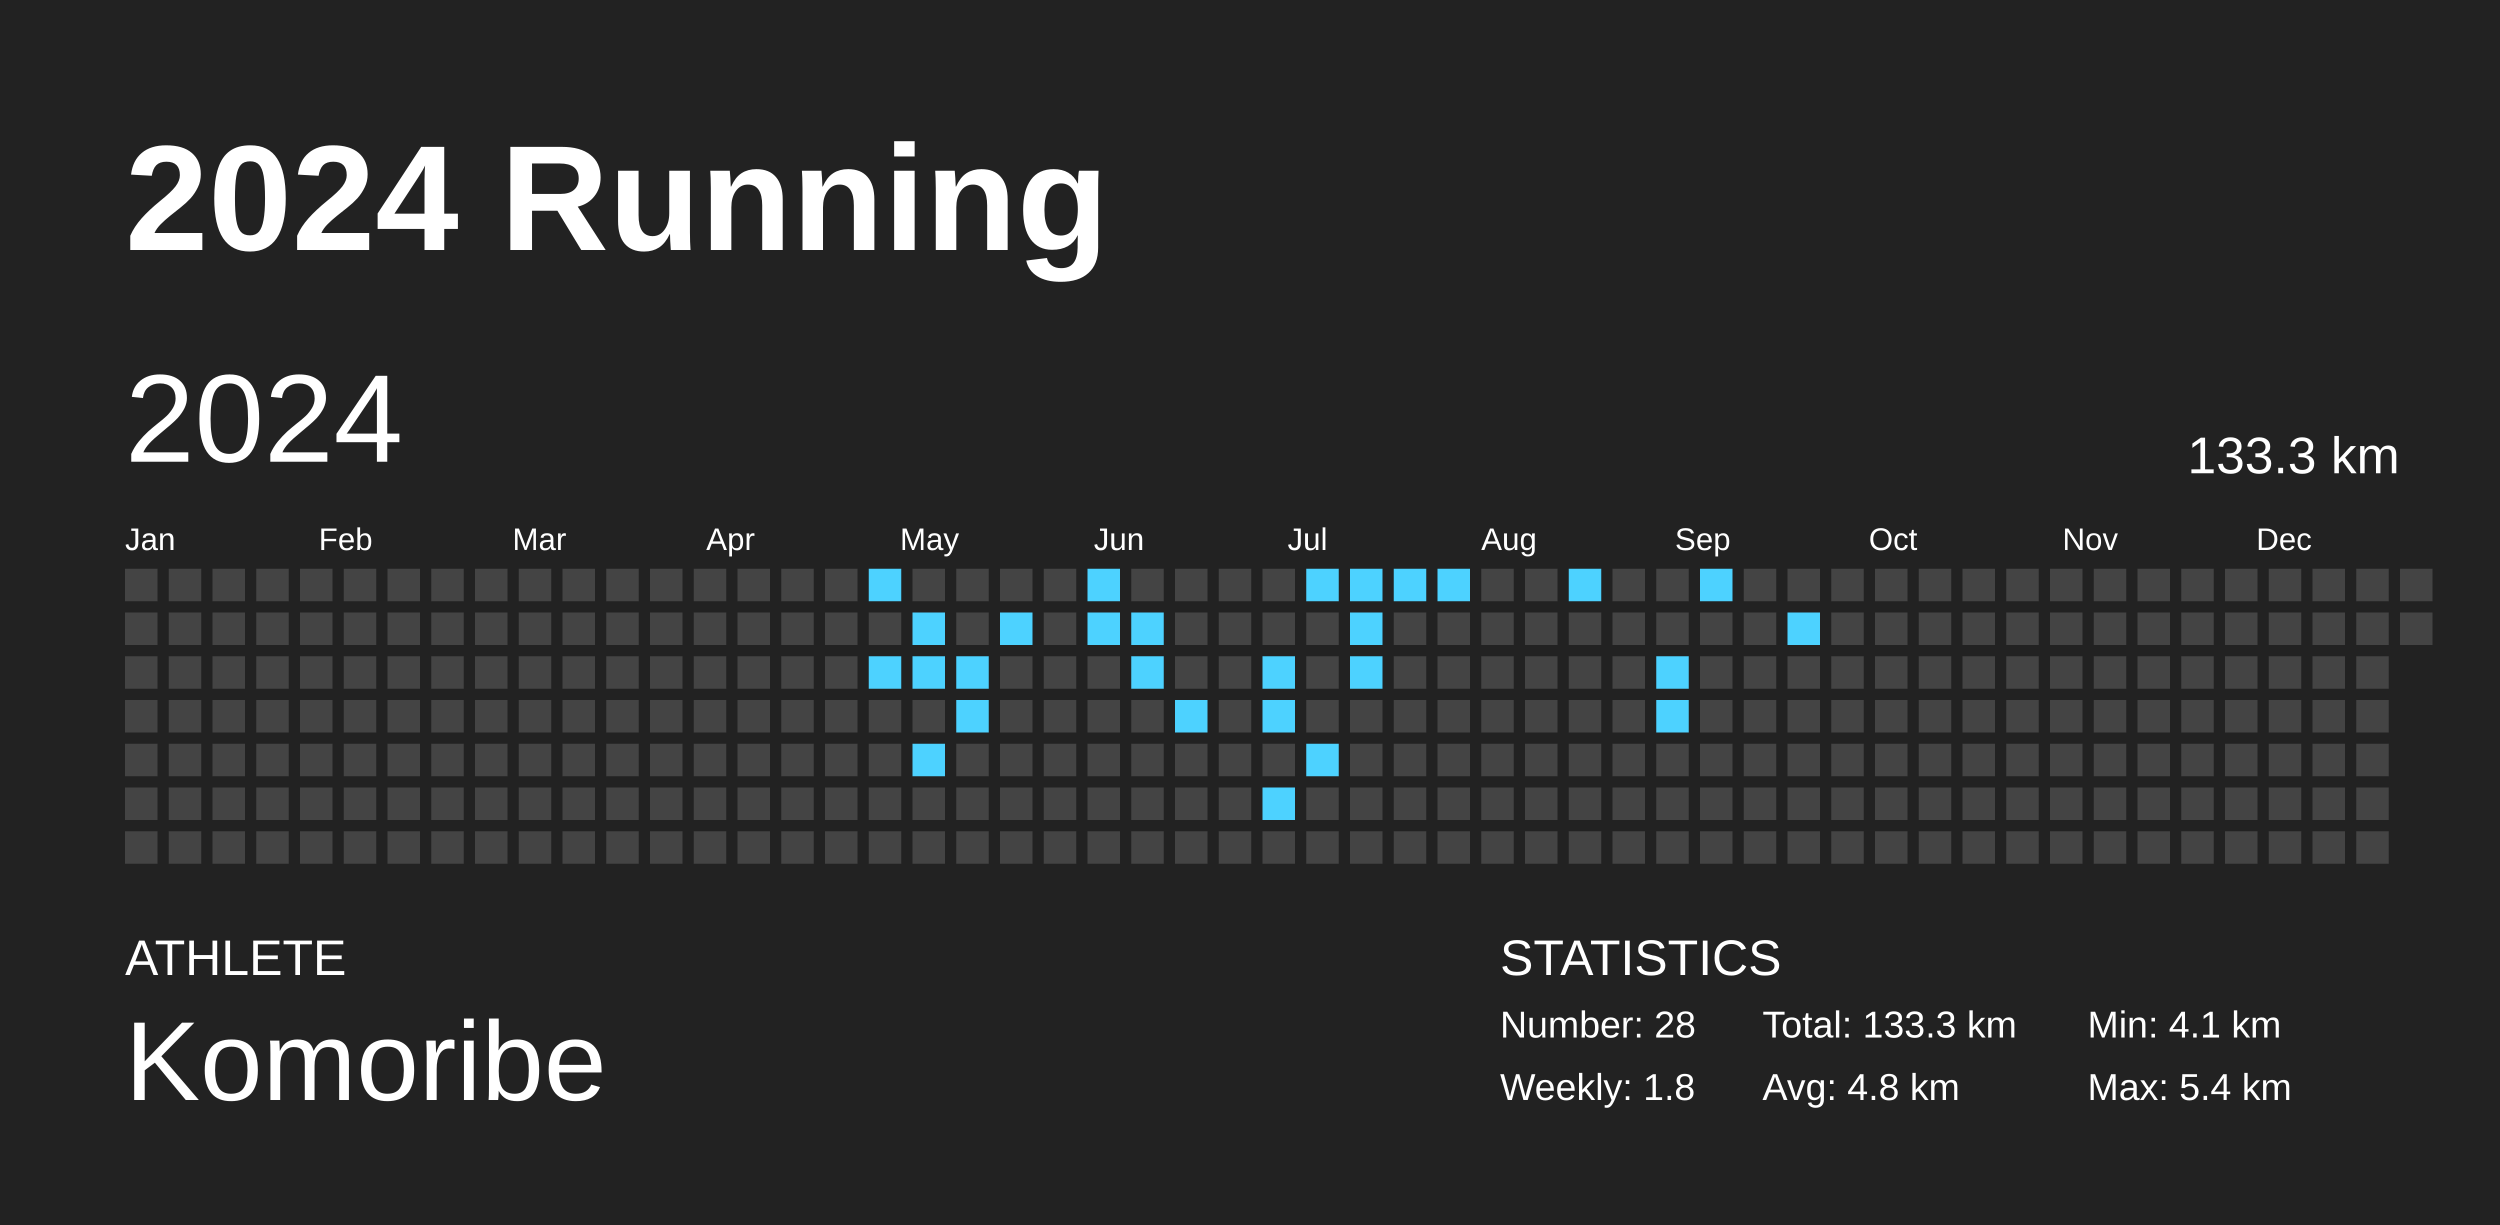
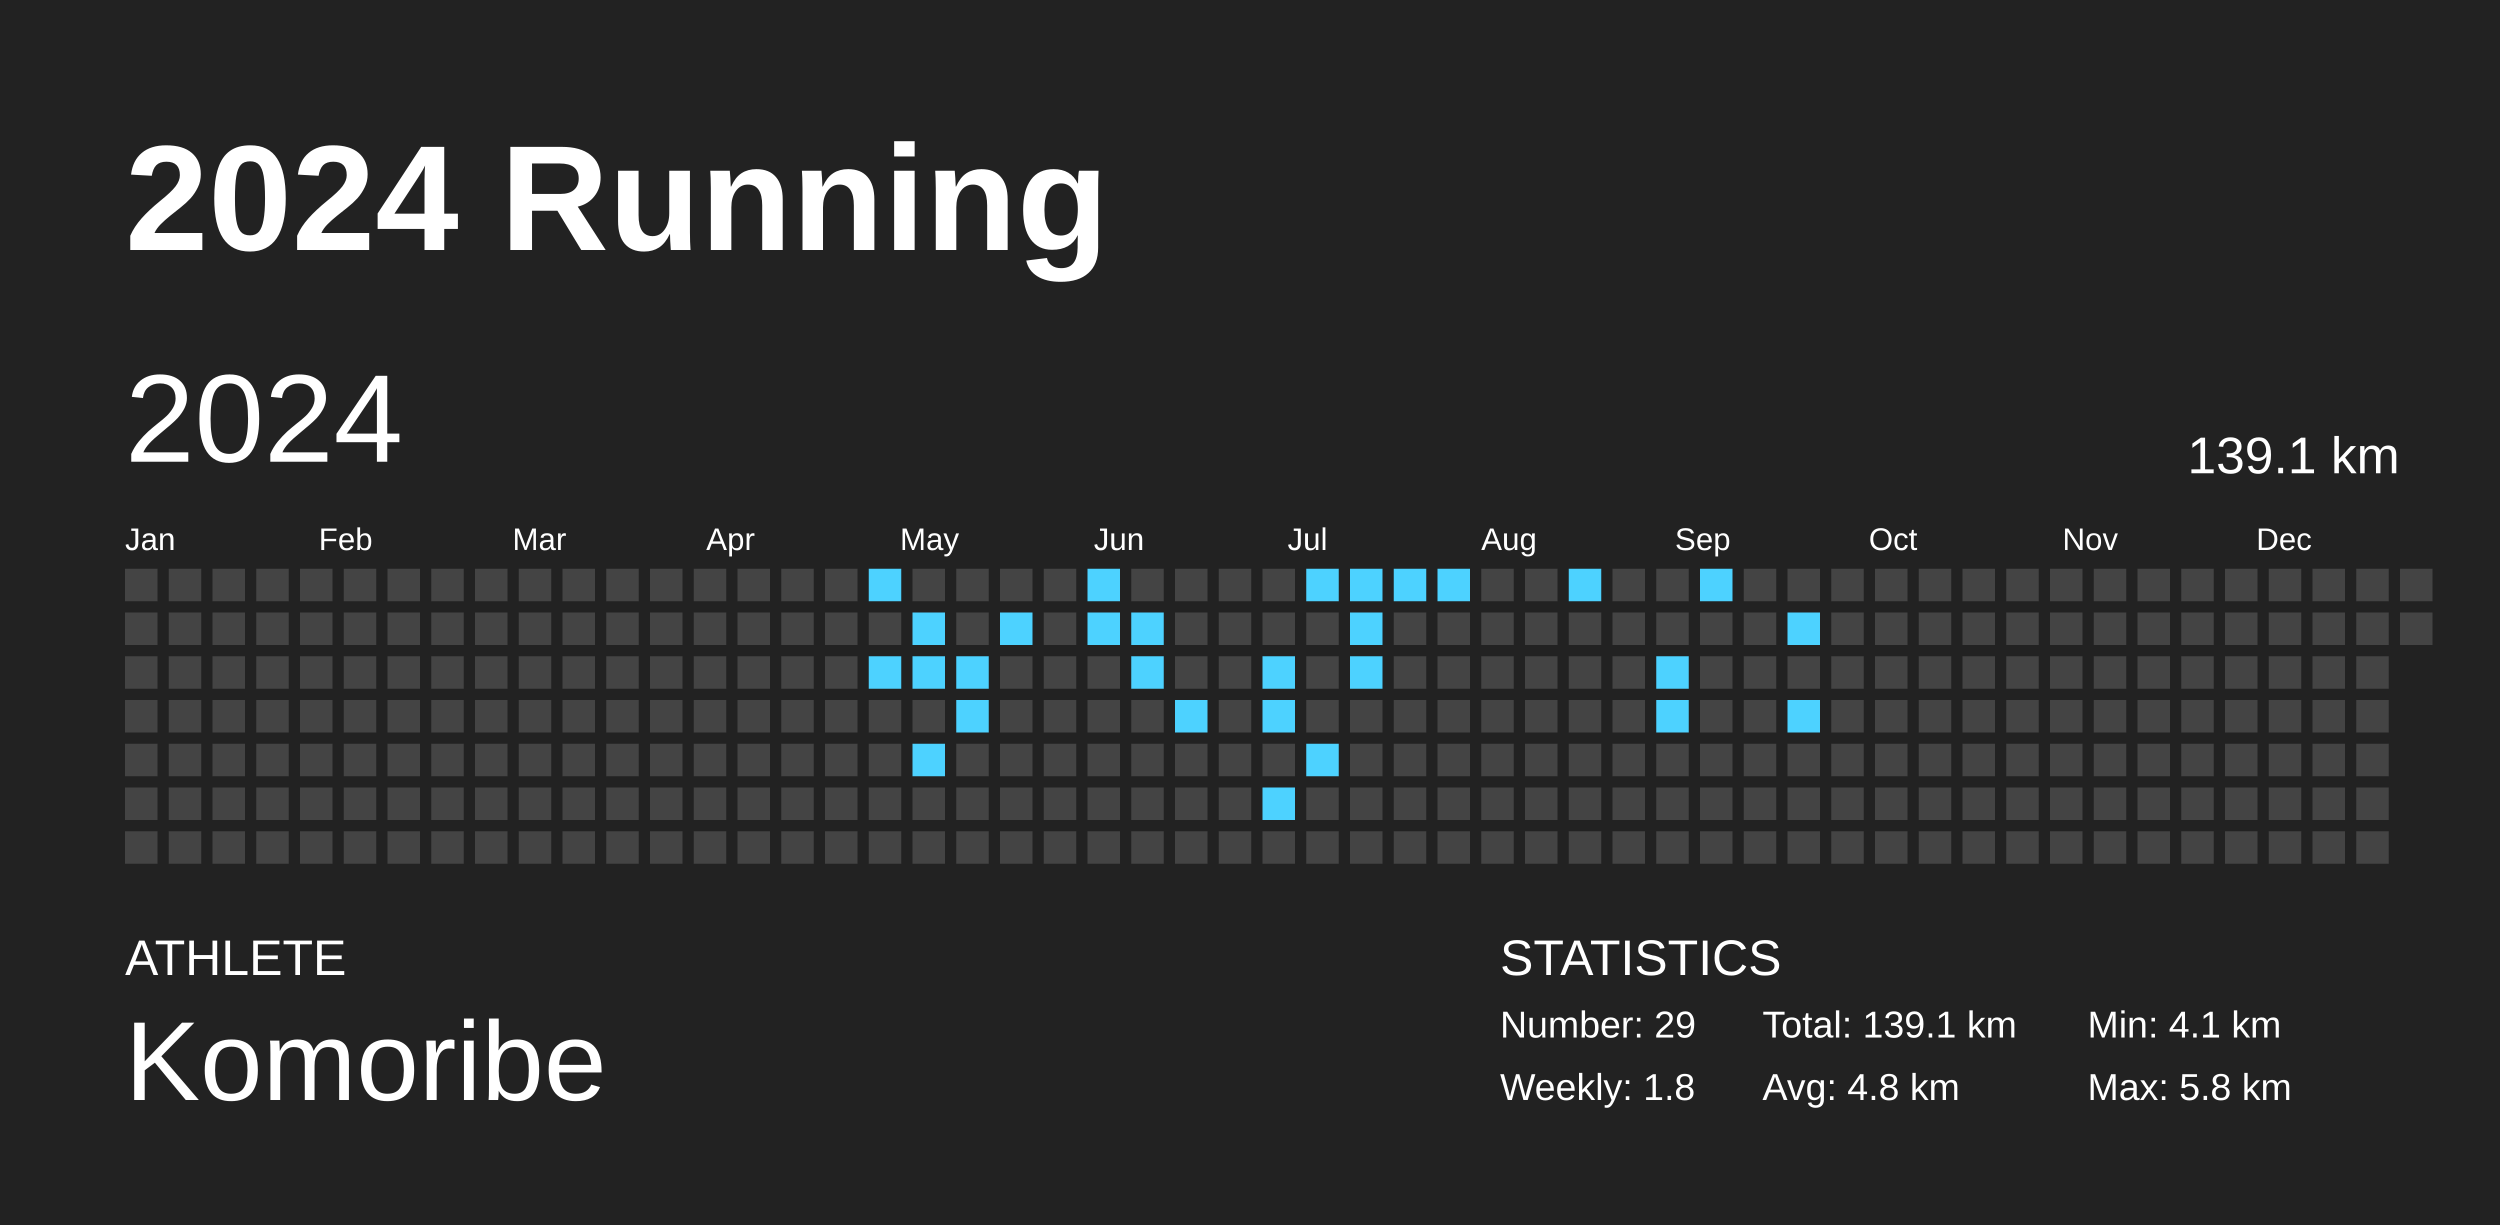
<svg xmlns="http://www.w3.org/2000/svg" baseProfile="full" height="98mm" version="1.1" viewBox="0,0,200,98" width="200mm">
  <defs />
  <rect fill="#222222" height="98" width="200" x="0" y="0" />
  <text fill="#FFFFFF" style="font-size:12px; font-family:Arial; font-weight:bold;" x="10" y="20">2024 Running</text>
  <text fill="#FFFFFF" style="font-size:4px; font-family:Arial" x="10" y="78">ATHLETE</text>
  <text fill="#FFFFFF" style="font-size:9px; font-family:Arial" x="10" y="88">Komoribe</text>
  <text fill="#FFFFFF" style="font-size:4px; font-family:Arial" x="120" y="78">STATISTICS</text>
-   <text fill="#FFFFFF" style="font-size:3px; font-family:Arial" x="120" y="83">Number: 28</text>
+   <text fill="#FFFFFF" style="font-size:3px; font-family:Arial" x="120" y="83">Number: 29</text>
  <text fill="#FFFFFF" style="font-size:3px; font-family:Arial" x="120" y="88">Weekly: 1.8</text>
-   <text fill="#FFFFFF" style="font-size:3px; font-family:Arial" x="141" y="83">Total: 133.3 km</text>
+   <text fill="#FFFFFF" style="font-size:3px; font-family:Arial" x="141" y="83">Total: 139.1 km</text>
  <text fill="#FFFFFF" style="font-size:3px; font-family:Arial" x="141" y="88">Avg: 4.8 km</text>
  <text fill="#FFFFFF" style="font-size:3px; font-family:Arial" x="167" y="83">Min: 4.1 km</text>
-   <text fill="#FFFFFF" style="font-size:3px; font-family:Arial" x="167" y="88">Max: 5.4 km</text>
+   <text fill="#FFFFFF" style="font-size:3px; font-family:Arial" x="167" y="88">Max: 5.8 km</text>
  <text dominant-baseline="hanging" fill="#FFFFFF" style="font-size:10.0px; font-family:Arial;" x="10" y="30">2024</text>
-   <text dominant-baseline="hanging" fill="#FFFFFF" style="font-size:4.125px; font-family:Arial;" x="175" y="35">133.3 km</text>
+   <text dominant-baseline="hanging" fill="#FFFFFF" style="font-size:4.125px; font-family:Arial;" x="175" y="35">139.1 km</text>
  <text fill="#FFFFFF" style="font-size:2.5px; font-family:Arial" x="10.0" y="44">Jan</text>
  <text fill="#FFFFFF" style="font-size:2.5px; font-family:Arial" x="25.5" y="44">Feb</text>
  <text fill="#FFFFFF" style="font-size:2.5px; font-family:Arial" x="41.0" y="44">Mar</text>
  <text fill="#FFFFFF" style="font-size:2.5px; font-family:Arial" x="56.5" y="44">Apr</text>
  <text fill="#FFFFFF" style="font-size:2.5px; font-family:Arial" x="72.0" y="44">May</text>
  <text fill="#FFFFFF" style="font-size:2.5px; font-family:Arial" x="87.5" y="44">Jun</text>
  <text fill="#FFFFFF" style="font-size:2.5px; font-family:Arial" x="103.0" y="44">Jul</text>
  <text fill="#FFFFFF" style="font-size:2.5px; font-family:Arial" x="118.5" y="44">Aug</text>
  <text fill="#FFFFFF" style="font-size:2.5px; font-family:Arial" x="134.0" y="44">Sep</text>
  <text fill="#FFFFFF" style="font-size:2.5px; font-family:Arial" x="149.5" y="44">Oct</text>
  <text fill="#FFFFFF" style="font-size:2.5px; font-family:Arial" x="165.0" y="44">Nov</text>
  <text fill="#FFFFFF" style="font-size:2.5px; font-family:Arial" x="180.5" y="44">Dec</text>
  <rect fill="#444444" height="2.6" width="2.6" x="10.0" y="45.5" />
  <rect fill="#444444" height="2.6" width="2.6" x="10.0" y="49.0" />
  <rect fill="#444444" height="2.6" width="2.6" x="10.0" y="52.5" />
  <rect fill="#444444" height="2.6" width="2.6" x="10.0" y="56.0" />
  <rect fill="#444444" height="2.6" width="2.6" x="10.0" y="59.5" />
  <rect fill="#444444" height="2.6" width="2.6" x="10.0" y="63.0" />
  <rect fill="#444444" height="2.6" width="2.6" x="10.0" y="66.5" />
  <rect fill="#444444" height="2.6" width="2.6" x="13.5" y="45.5" />
  <rect fill="#444444" height="2.6" width="2.6" x="13.5" y="49.0" />
  <rect fill="#444444" height="2.6" width="2.6" x="13.5" y="52.5" />
  <rect fill="#444444" height="2.6" width="2.6" x="13.5" y="56.0" />
  <rect fill="#444444" height="2.6" width="2.6" x="13.5" y="59.5" />
  <rect fill="#444444" height="2.6" width="2.6" x="13.5" y="63.0" />
  <rect fill="#444444" height="2.6" width="2.6" x="13.5" y="66.5" />
  <rect fill="#444444" height="2.6" width="2.6" x="17.0" y="45.5" />
  <rect fill="#444444" height="2.6" width="2.6" x="17.0" y="49.0" />
  <rect fill="#444444" height="2.6" width="2.6" x="17.0" y="52.5" />
  <rect fill="#444444" height="2.6" width="2.6" x="17.0" y="56.0" />
  <rect fill="#444444" height="2.6" width="2.6" x="17.0" y="59.5" />
  <rect fill="#444444" height="2.6" width="2.6" x="17.0" y="63.0" />
  <rect fill="#444444" height="2.6" width="2.6" x="17.0" y="66.5" />
  <rect fill="#444444" height="2.6" width="2.6" x="20.5" y="45.5" />
  <rect fill="#444444" height="2.6" width="2.6" x="20.5" y="49.0" />
  <rect fill="#444444" height="2.6" width="2.6" x="20.5" y="52.5" />
  <rect fill="#444444" height="2.6" width="2.6" x="20.5" y="56.0" />
  <rect fill="#444444" height="2.6" width="2.6" x="20.5" y="59.5" />
  <rect fill="#444444" height="2.6" width="2.6" x="20.5" y="63.0" />
  <rect fill="#444444" height="2.6" width="2.6" x="20.5" y="66.5" />
  <rect fill="#444444" height="2.6" width="2.6" x="24.0" y="45.5" />
  <rect fill="#444444" height="2.6" width="2.6" x="24.0" y="49.0" />
  <rect fill="#444444" height="2.6" width="2.6" x="24.0" y="52.5" />
  <rect fill="#444444" height="2.6" width="2.6" x="24.0" y="56.0" />
  <rect fill="#444444" height="2.6" width="2.6" x="24.0" y="59.5" />
  <rect fill="#444444" height="2.6" width="2.6" x="24.0" y="63.0" />
  <rect fill="#444444" height="2.6" width="2.6" x="24.0" y="66.5" />
  <rect fill="#444444" height="2.6" width="2.6" x="27.5" y="45.5" />
  <rect fill="#444444" height="2.6" width="2.6" x="27.5" y="49.0" />
  <rect fill="#444444" height="2.6" width="2.6" x="27.5" y="52.5" />
  <rect fill="#444444" height="2.6" width="2.6" x="27.5" y="56.0" />
  <rect fill="#444444" height="2.6" width="2.6" x="27.5" y="59.5" />
  <rect fill="#444444" height="2.6" width="2.6" x="27.5" y="63.0" />
  <rect fill="#444444" height="2.6" width="2.6" x="27.5" y="66.5" />
  <rect fill="#444444" height="2.6" width="2.6" x="31.0" y="45.5" />
  <rect fill="#444444" height="2.6" width="2.6" x="31.0" y="49.0" />
  <rect fill="#444444" height="2.6" width="2.6" x="31.0" y="52.5" />
  <rect fill="#444444" height="2.6" width="2.6" x="31.0" y="56.0" />
  <rect fill="#444444" height="2.6" width="2.6" x="31.0" y="59.5" />
  <rect fill="#444444" height="2.6" width="2.6" x="31.0" y="63.0" />
  <rect fill="#444444" height="2.6" width="2.6" x="31.0" y="66.5" />
  <rect fill="#444444" height="2.6" width="2.6" x="34.5" y="45.5" />
  <rect fill="#444444" height="2.6" width="2.6" x="34.5" y="49.0" />
  <rect fill="#444444" height="2.6" width="2.6" x="34.5" y="52.5" />
  <rect fill="#444444" height="2.6" width="2.6" x="34.5" y="56.0" />
  <rect fill="#444444" height="2.6" width="2.6" x="34.5" y="59.5" />
  <rect fill="#444444" height="2.6" width="2.6" x="34.5" y="63.0" />
  <rect fill="#444444" height="2.6" width="2.6" x="34.5" y="66.5" />
  <rect fill="#444444" height="2.6" width="2.6" x="38.0" y="45.5" />
  <rect fill="#444444" height="2.6" width="2.6" x="38.0" y="49.0" />
  <rect fill="#444444" height="2.6" width="2.6" x="38.0" y="52.5" />
  <rect fill="#444444" height="2.6" width="2.6" x="38.0" y="56.0" />
  <rect fill="#444444" height="2.6" width="2.6" x="38.0" y="59.5" />
  <rect fill="#444444" height="2.6" width="2.6" x="38.0" y="63.0" />
  <rect fill="#444444" height="2.6" width="2.6" x="38.0" y="66.5" />
  <rect fill="#444444" height="2.6" width="2.6" x="41.5" y="45.5" />
  <rect fill="#444444" height="2.6" width="2.6" x="41.5" y="49.0" />
  <rect fill="#444444" height="2.6" width="2.6" x="41.5" y="52.5" />
  <rect fill="#444444" height="2.6" width="2.6" x="41.5" y="56.0" />
  <rect fill="#444444" height="2.6" width="2.6" x="41.5" y="59.5" />
  <rect fill="#444444" height="2.6" width="2.6" x="41.5" y="63.0" />
  <rect fill="#444444" height="2.6" width="2.6" x="41.5" y="66.5" />
  <rect fill="#444444" height="2.6" width="2.6" x="45.0" y="45.5" />
  <rect fill="#444444" height="2.6" width="2.6" x="45.0" y="49.0" />
  <rect fill="#444444" height="2.6" width="2.6" x="45.0" y="52.5" />
  <rect fill="#444444" height="2.6" width="2.6" x="45.0" y="56.0" />
  <rect fill="#444444" height="2.6" width="2.6" x="45.0" y="59.5" />
  <rect fill="#444444" height="2.6" width="2.6" x="45.0" y="63.0" />
  <rect fill="#444444" height="2.6" width="2.6" x="45.0" y="66.5" />
  <rect fill="#444444" height="2.6" width="2.6" x="48.5" y="45.5" />
  <rect fill="#444444" height="2.6" width="2.6" x="48.5" y="49.0" />
  <rect fill="#444444" height="2.6" width="2.6" x="48.5" y="52.5" />
  <rect fill="#444444" height="2.6" width="2.6" x="48.5" y="56.0" />
  <rect fill="#444444" height="2.6" width="2.6" x="48.5" y="59.5" />
  <rect fill="#444444" height="2.6" width="2.6" x="48.5" y="63.0" />
  <rect fill="#444444" height="2.6" width="2.6" x="48.5" y="66.5" />
  <rect fill="#444444" height="2.6" width="2.6" x="52.0" y="45.5" />
  <rect fill="#444444" height="2.6" width="2.6" x="52.0" y="49.0" />
  <rect fill="#444444" height="2.6" width="2.6" x="52.0" y="52.5" />
  <rect fill="#444444" height="2.6" width="2.6" x="52.0" y="56.0" />
  <rect fill="#444444" height="2.6" width="2.6" x="52.0" y="59.5" />
  <rect fill="#444444" height="2.6" width="2.6" x="52.0" y="63.0" />
  <rect fill="#444444" height="2.6" width="2.6" x="52.0" y="66.5" />
  <rect fill="#444444" height="2.6" width="2.6" x="55.5" y="45.5" />
  <rect fill="#444444" height="2.6" width="2.6" x="55.5" y="49.0" />
  <rect fill="#444444" height="2.6" width="2.6" x="55.5" y="52.5" />
  <rect fill="#444444" height="2.6" width="2.6" x="55.5" y="56.0" />
  <rect fill="#444444" height="2.6" width="2.6" x="55.5" y="59.5" />
  <rect fill="#444444" height="2.6" width="2.6" x="55.5" y="63.0" />
  <rect fill="#444444" height="2.6" width="2.6" x="55.5" y="66.5" />
  <rect fill="#444444" height="2.6" width="2.6" x="59.0" y="45.5" />
  <rect fill="#444444" height="2.6" width="2.6" x="59.0" y="49.0" />
  <rect fill="#444444" height="2.6" width="2.6" x="59.0" y="52.5" />
  <rect fill="#444444" height="2.6" width="2.6" x="59.0" y="56.0" />
  <rect fill="#444444" height="2.6" width="2.6" x="59.0" y="59.5" />
  <rect fill="#444444" height="2.6" width="2.6" x="59.0" y="63.0" />
  <rect fill="#444444" height="2.6" width="2.6" x="59.0" y="66.5" />
  <rect fill="#444444" height="2.6" width="2.6" x="62.5" y="45.5" />
  <rect fill="#444444" height="2.6" width="2.6" x="62.5" y="49.0" />
  <rect fill="#444444" height="2.6" width="2.6" x="62.5" y="52.5" />
  <rect fill="#444444" height="2.6" width="2.6" x="62.5" y="56.0" />
  <rect fill="#444444" height="2.6" width="2.6" x="62.5" y="59.5" />
  <rect fill="#444444" height="2.6" width="2.6" x="62.5" y="63.0" />
  <rect fill="#444444" height="2.6" width="2.6" x="62.5" y="66.5" />
  <rect fill="#444444" height="2.6" width="2.6" x="66.0" y="45.5" />
  <rect fill="#444444" height="2.6" width="2.6" x="66.0" y="49.0" />
  <rect fill="#444444" height="2.6" width="2.6" x="66.0" y="52.5" />
  <rect fill="#444444" height="2.6" width="2.6" x="66.0" y="56.0" />
  <rect fill="#444444" height="2.6" width="2.6" x="66.0" y="59.5" />
  <rect fill="#444444" height="2.6" width="2.6" x="66.0" y="63.0" />
  <rect fill="#444444" height="2.6" width="2.6" x="66.0" y="66.5" />
  <rect fill="#4dd2ff" height="2.6" width="2.6" x="69.5" y="45.5" />
  <rect fill="#444444" height="2.6" width="2.6" x="69.5" y="49.0" />
  <rect fill="#4dd2ff" height="2.6" width="2.6" x="69.5" y="52.5" />
  <rect fill="#444444" height="2.6" width="2.6" x="69.5" y="56.0" />
  <rect fill="#444444" height="2.6" width="2.6" x="69.5" y="59.5" />
  <rect fill="#444444" height="2.6" width="2.6" x="69.5" y="63.0" />
  <rect fill="#444444" height="2.6" width="2.6" x="69.5" y="66.5" />
  <rect fill="#444444" height="2.6" width="2.6" x="73.0" y="45.5" />
  <rect fill="#4dd2ff" height="2.6" width="2.6" x="73.0" y="49.0" />
  <rect fill="#4dd2ff" height="2.6" width="2.6" x="73.0" y="52.5" />
  <rect fill="#444444" height="2.6" width="2.6" x="73.0" y="56.0" />
  <rect fill="#4dd2ff" height="2.6" width="2.6" x="73.0" y="59.5" />
  <rect fill="#444444" height="2.6" width="2.6" x="73.0" y="63.0" />
  <rect fill="#444444" height="2.6" width="2.6" x="73.0" y="66.5" />
  <rect fill="#444444" height="2.6" width="2.6" x="76.5" y="45.5" />
  <rect fill="#444444" height="2.6" width="2.6" x="76.5" y="49.0" />
  <rect fill="#4dd2ff" height="2.6" width="2.6" x="76.5" y="52.5" />
  <rect fill="#4dd2ff" height="2.6" width="2.6" x="76.5" y="56.0" />
  <rect fill="#444444" height="2.6" width="2.6" x="76.5" y="59.5" />
  <rect fill="#444444" height="2.6" width="2.6" x="76.5" y="63.0" />
  <rect fill="#444444" height="2.6" width="2.6" x="76.5" y="66.5" />
  <rect fill="#444444" height="2.6" width="2.6" x="80.0" y="45.5" />
  <rect fill="#4dd2ff" height="2.6" width="2.6" x="80.0" y="49.0" />
  <rect fill="#444444" height="2.6" width="2.6" x="80.0" y="52.5" />
  <rect fill="#444444" height="2.6" width="2.6" x="80.0" y="56.0" />
  <rect fill="#444444" height="2.6" width="2.6" x="80.0" y="59.5" />
  <rect fill="#444444" height="2.6" width="2.6" x="80.0" y="63.0" />
  <rect fill="#444444" height="2.6" width="2.6" x="80.0" y="66.5" />
  <rect fill="#444444" height="2.6" width="2.6" x="83.5" y="45.5" />
  <rect fill="#444444" height="2.6" width="2.6" x="83.5" y="49.0" />
  <rect fill="#444444" height="2.6" width="2.6" x="83.5" y="52.5" />
  <rect fill="#444444" height="2.6" width="2.6" x="83.5" y="56.0" />
  <rect fill="#444444" height="2.6" width="2.6" x="83.5" y="59.5" />
  <rect fill="#444444" height="2.6" width="2.6" x="83.5" y="63.0" />
  <rect fill="#444444" height="2.6" width="2.6" x="83.5" y="66.5" />
  <rect fill="#4dd2ff" height="2.6" width="2.6" x="87.0" y="45.5" />
  <rect fill="#4dd2ff" height="2.6" width="2.6" x="87.0" y="49.0" />
  <rect fill="#444444" height="2.6" width="2.6" x="87.0" y="52.5" />
  <rect fill="#444444" height="2.6" width="2.6" x="87.0" y="56.0" />
  <rect fill="#444444" height="2.6" width="2.6" x="87.0" y="59.5" />
  <rect fill="#444444" height="2.6" width="2.6" x="87.0" y="63.0" />
  <rect fill="#444444" height="2.6" width="2.6" x="87.0" y="66.5" />
  <rect fill="#444444" height="2.6" width="2.6" x="90.5" y="45.5" />
  <rect fill="#4dd2ff" height="2.6" width="2.6" x="90.5" y="49.0" />
  <rect fill="#4dd2ff" height="2.6" width="2.6" x="90.5" y="52.5" />
  <rect fill="#444444" height="2.6" width="2.6" x="90.5" y="56.0" />
  <rect fill="#444444" height="2.6" width="2.6" x="90.5" y="59.5" />
  <rect fill="#444444" height="2.6" width="2.6" x="90.5" y="63.0" />
  <rect fill="#444444" height="2.6" width="2.6" x="90.5" y="66.5" />
  <rect fill="#444444" height="2.6" width="2.6" x="94.0" y="45.5" />
  <rect fill="#444444" height="2.6" width="2.6" x="94.0" y="49.0" />
  <rect fill="#444444" height="2.6" width="2.6" x="94.0" y="52.5" />
  <rect fill="#4dd2ff" height="2.6" width="2.6" x="94.0" y="56.0" />
  <rect fill="#444444" height="2.6" width="2.6" x="94.0" y="59.5" />
  <rect fill="#444444" height="2.6" width="2.6" x="94.0" y="63.0" />
  <rect fill="#444444" height="2.6" width="2.6" x="94.0" y="66.5" />
  <rect fill="#444444" height="2.6" width="2.6" x="97.5" y="45.5" />
  <rect fill="#444444" height="2.6" width="2.6" x="97.5" y="49.0" />
  <rect fill="#444444" height="2.6" width="2.6" x="97.5" y="52.5" />
  <rect fill="#444444" height="2.6" width="2.6" x="97.5" y="56.0" />
  <rect fill="#444444" height="2.6" width="2.6" x="97.5" y="59.5" />
  <rect fill="#444444" height="2.6" width="2.6" x="97.5" y="63.0" />
  <rect fill="#444444" height="2.6" width="2.6" x="97.5" y="66.5" />
  <rect fill="#444444" height="2.6" width="2.6" x="101.0" y="45.5" />
  <rect fill="#444444" height="2.6" width="2.6" x="101.0" y="49.0" />
  <rect fill="#4dd2ff" height="2.6" width="2.6" x="101.0" y="52.5" />
  <rect fill="#4dd2ff" height="2.6" width="2.6" x="101.0" y="56.0" />
  <rect fill="#444444" height="2.6" width="2.6" x="101.0" y="59.5" />
  <rect fill="#4dd2ff" height="2.6" width="2.6" x="101.0" y="63.0" />
  <rect fill="#444444" height="2.6" width="2.6" x="101.0" y="66.5" />
  <rect fill="#4dd2ff" height="2.6" width="2.6" x="104.5" y="45.5" />
  <rect fill="#444444" height="2.6" width="2.6" x="104.5" y="49.0" />
  <rect fill="#444444" height="2.6" width="2.6" x="104.5" y="52.5" />
  <rect fill="#444444" height="2.6" width="2.6" x="104.5" y="56.0" />
  <rect fill="#4dd2ff" height="2.6" width="2.6" x="104.5" y="59.5" />
  <rect fill="#444444" height="2.6" width="2.6" x="104.5" y="63.0" />
  <rect fill="#444444" height="2.6" width="2.6" x="104.5" y="66.5" />
  <rect fill="#4dd2ff" height="2.6" width="2.6" x="108.0" y="45.5" />
  <rect fill="#4dd2ff" height="2.6" width="2.6" x="108.0" y="49.0" />
  <rect fill="#4dd2ff" height="2.6" width="2.6" x="108.0" y="52.5" />
  <rect fill="#444444" height="2.6" width="2.6" x="108.0" y="56.0" />
  <rect fill="#444444" height="2.6" width="2.6" x="108.0" y="59.5" />
  <rect fill="#444444" height="2.6" width="2.6" x="108.0" y="63.0" />
  <rect fill="#444444" height="2.6" width="2.6" x="108.0" y="66.5" />
  <rect fill="#4dd2ff" height="2.6" width="2.6" x="111.5" y="45.5" />
  <rect fill="#444444" height="2.6" width="2.6" x="111.5" y="49.0" />
  <rect fill="#444444" height="2.6" width="2.6" x="111.5" y="52.5" />
  <rect fill="#444444" height="2.6" width="2.6" x="111.5" y="56.0" />
  <rect fill="#444444" height="2.6" width="2.6" x="111.5" y="59.5" />
  <rect fill="#444444" height="2.6" width="2.6" x="111.5" y="63.0" />
  <rect fill="#444444" height="2.6" width="2.6" x="111.5" y="66.5" />
  <rect fill="#4dd2ff" height="2.6" width="2.6" x="115.0" y="45.5" />
  <rect fill="#444444" height="2.6" width="2.6" x="115.0" y="49.0" />
  <rect fill="#444444" height="2.6" width="2.6" x="115.0" y="52.5" />
  <rect fill="#444444" height="2.6" width="2.6" x="115.0" y="56.0" />
  <rect fill="#444444" height="2.6" width="2.6" x="115.0" y="59.5" />
  <rect fill="#444444" height="2.6" width="2.6" x="115.0" y="63.0" />
  <rect fill="#444444" height="2.6" width="2.6" x="115.0" y="66.5" />
  <rect fill="#444444" height="2.6" width="2.6" x="118.5" y="45.5" />
  <rect fill="#444444" height="2.6" width="2.6" x="118.5" y="49.0" />
  <rect fill="#444444" height="2.6" width="2.6" x="118.5" y="52.5" />
  <rect fill="#444444" height="2.6" width="2.6" x="118.5" y="56.0" />
  <rect fill="#444444" height="2.6" width="2.6" x="118.5" y="59.5" />
  <rect fill="#444444" height="2.6" width="2.6" x="118.5" y="63.0" />
  <rect fill="#444444" height="2.6" width="2.6" x="118.5" y="66.5" />
  <rect fill="#444444" height="2.6" width="2.6" x="122.0" y="45.5" />
  <rect fill="#444444" height="2.6" width="2.6" x="122.0" y="49.0" />
  <rect fill="#444444" height="2.6" width="2.6" x="122.0" y="52.5" />
  <rect fill="#444444" height="2.6" width="2.6" x="122.0" y="56.0" />
  <rect fill="#444444" height="2.6" width="2.6" x="122.0" y="59.5" />
  <rect fill="#444444" height="2.6" width="2.6" x="122.0" y="63.0" />
  <rect fill="#444444" height="2.6" width="2.6" x="122.0" y="66.5" />
  <rect fill="#4dd2ff" height="2.6" width="2.6" x="125.5" y="45.5" />
  <rect fill="#444444" height="2.6" width="2.6" x="125.5" y="49.0" />
  <rect fill="#444444" height="2.6" width="2.6" x="125.5" y="52.5" />
  <rect fill="#444444" height="2.6" width="2.6" x="125.5" y="56.0" />
  <rect fill="#444444" height="2.6" width="2.6" x="125.5" y="59.5" />
  <rect fill="#444444" height="2.6" width="2.6" x="125.5" y="63.0" />
  <rect fill="#444444" height="2.6" width="2.6" x="125.5" y="66.5" />
  <rect fill="#444444" height="2.6" width="2.6" x="129.0" y="45.5" />
  <rect fill="#444444" height="2.6" width="2.6" x="129.0" y="49.0" />
  <rect fill="#444444" height="2.6" width="2.6" x="129.0" y="52.5" />
  <rect fill="#444444" height="2.6" width="2.6" x="129.0" y="56.0" />
  <rect fill="#444444" height="2.6" width="2.6" x="129.0" y="59.5" />
  <rect fill="#444444" height="2.6" width="2.6" x="129.0" y="63.0" />
  <rect fill="#444444" height="2.6" width="2.6" x="129.0" y="66.5" />
  <rect fill="#444444" height="2.6" width="2.6" x="132.5" y="45.5" />
  <rect fill="#444444" height="2.6" width="2.6" x="132.5" y="49.0" />
  <rect fill="#4dd2ff" height="2.6" width="2.6" x="132.5" y="52.5" />
  <rect fill="#4dd2ff" height="2.6" width="2.6" x="132.5" y="56.0" />
  <rect fill="#444444" height="2.6" width="2.6" x="132.5" y="59.5" />
  <rect fill="#444444" height="2.6" width="2.6" x="132.5" y="63.0" />
  <rect fill="#444444" height="2.6" width="2.6" x="132.5" y="66.5" />
  <rect fill="#4dd2ff" height="2.6" width="2.6" x="136.0" y="45.5" />
  <rect fill="#444444" height="2.6" width="2.6" x="136.0" y="49.0" />
  <rect fill="#444444" height="2.6" width="2.6" x="136.0" y="52.5" />
  <rect fill="#444444" height="2.6" width="2.6" x="136.0" y="56.0" />
  <rect fill="#444444" height="2.6" width="2.6" x="136.0" y="59.5" />
  <rect fill="#444444" height="2.6" width="2.6" x="136.0" y="63.0" />
  <rect fill="#444444" height="2.6" width="2.6" x="136.0" y="66.5" />
  <rect fill="#444444" height="2.6" width="2.6" x="139.5" y="45.5" />
  <rect fill="#444444" height="2.6" width="2.6" x="139.5" y="49.0" />
  <rect fill="#444444" height="2.6" width="2.6" x="139.5" y="52.5" />
  <rect fill="#444444" height="2.6" width="2.6" x="139.5" y="56.0" />
  <rect fill="#444444" height="2.6" width="2.6" x="139.5" y="59.5" />
  <rect fill="#444444" height="2.6" width="2.6" x="139.5" y="63.0" />
  <rect fill="#444444" height="2.6" width="2.6" x="139.5" y="66.5" />
  <rect fill="#444444" height="2.6" width="2.6" x="143.0" y="45.5" />
  <rect fill="#4dd2ff" height="2.6" width="2.6" x="143.0" y="49.0" />
  <rect fill="#444444" height="2.6" width="2.6" x="143.0" y="52.5" />
-   <rect fill="#444444" height="2.6" width="2.6" x="143.0" y="56.0" />
+   <rect fill="#4dd2ff" height="2.6" width="2.6" x="143.0" y="56.0" />
  <rect fill="#444444" height="2.6" width="2.6" x="143.0" y="59.5" />
  <rect fill="#444444" height="2.6" width="2.6" x="143.0" y="63.0" />
  <rect fill="#444444" height="2.6" width="2.6" x="143.0" y="66.5" />
  <rect fill="#444444" height="2.6" width="2.6" x="146.5" y="45.5" />
  <rect fill="#444444" height="2.6" width="2.6" x="146.5" y="49.0" />
  <rect fill="#444444" height="2.6" width="2.6" x="146.5" y="52.5" />
  <rect fill="#444444" height="2.6" width="2.6" x="146.5" y="56.0" />
  <rect fill="#444444" height="2.6" width="2.6" x="146.5" y="59.5" />
  <rect fill="#444444" height="2.6" width="2.6" x="146.5" y="63.0" />
  <rect fill="#444444" height="2.6" width="2.6" x="146.5" y="66.5" />
  <rect fill="#444444" height="2.6" width="2.6" x="150.0" y="45.5" />
  <rect fill="#444444" height="2.6" width="2.6" x="150.0" y="49.0" />
  <rect fill="#444444" height="2.6" width="2.6" x="150.0" y="52.5" />
  <rect fill="#444444" height="2.6" width="2.6" x="150.0" y="56.0" />
  <rect fill="#444444" height="2.6" width="2.6" x="150.0" y="59.5" />
  <rect fill="#444444" height="2.6" width="2.6" x="150.0" y="63.0" />
  <rect fill="#444444" height="2.6" width="2.6" x="150.0" y="66.5" />
  <rect fill="#444444" height="2.6" width="2.6" x="153.5" y="45.5" />
  <rect fill="#444444" height="2.6" width="2.6" x="153.5" y="49.0" />
  <rect fill="#444444" height="2.6" width="2.6" x="153.5" y="52.5" />
  <rect fill="#444444" height="2.6" width="2.6" x="153.5" y="56.0" />
  <rect fill="#444444" height="2.6" width="2.6" x="153.5" y="59.5" />
  <rect fill="#444444" height="2.6" width="2.6" x="153.5" y="63.0" />
  <rect fill="#444444" height="2.6" width="2.6" x="153.5" y="66.5" />
  <rect fill="#444444" height="2.6" width="2.6" x="157.0" y="45.5" />
  <rect fill="#444444" height="2.6" width="2.6" x="157.0" y="49.0" />
  <rect fill="#444444" height="2.6" width="2.6" x="157.0" y="52.5" />
  <rect fill="#444444" height="2.6" width="2.6" x="157.0" y="56.0" />
  <rect fill="#444444" height="2.6" width="2.6" x="157.0" y="59.5" />
  <rect fill="#444444" height="2.6" width="2.6" x="157.0" y="63.0" />
  <rect fill="#444444" height="2.6" width="2.6" x="157.0" y="66.5" />
  <rect fill="#444444" height="2.6" width="2.6" x="160.5" y="45.5" />
  <rect fill="#444444" height="2.6" width="2.6" x="160.5" y="49.0" />
  <rect fill="#444444" height="2.6" width="2.6" x="160.5" y="52.5" />
  <rect fill="#444444" height="2.6" width="2.6" x="160.5" y="56.0" />
  <rect fill="#444444" height="2.6" width="2.6" x="160.5" y="59.5" />
  <rect fill="#444444" height="2.6" width="2.6" x="160.5" y="63.0" />
  <rect fill="#444444" height="2.6" width="2.6" x="160.5" y="66.5" />
  <rect fill="#444444" height="2.6" width="2.6" x="164.0" y="45.5" />
  <rect fill="#444444" height="2.6" width="2.6" x="164.0" y="49.0" />
  <rect fill="#444444" height="2.6" width="2.6" x="164.0" y="52.5" />
  <rect fill="#444444" height="2.6" width="2.6" x="164.0" y="56.0" />
  <rect fill="#444444" height="2.6" width="2.6" x="164.0" y="59.5" />
  <rect fill="#444444" height="2.6" width="2.6" x="164.0" y="63.0" />
  <rect fill="#444444" height="2.6" width="2.6" x="164.0" y="66.5" />
  <rect fill="#444444" height="2.6" width="2.6" x="167.5" y="45.5" />
  <rect fill="#444444" height="2.6" width="2.6" x="167.5" y="49.0" />
  <rect fill="#444444" height="2.6" width="2.6" x="167.5" y="52.5" />
  <rect fill="#444444" height="2.6" width="2.6" x="167.5" y="56.0" />
  <rect fill="#444444" height="2.6" width="2.6" x="167.5" y="59.5" />
  <rect fill="#444444" height="2.6" width="2.6" x="167.5" y="63.0" />
  <rect fill="#444444" height="2.6" width="2.6" x="167.5" y="66.5" />
  <rect fill="#444444" height="2.6" width="2.6" x="171.0" y="45.5" />
  <rect fill="#444444" height="2.6" width="2.6" x="171.0" y="49.0" />
  <rect fill="#444444" height="2.6" width="2.6" x="171.0" y="52.5" />
  <rect fill="#444444" height="2.6" width="2.6" x="171.0" y="56.0" />
  <rect fill="#444444" height="2.6" width="2.6" x="171.0" y="59.5" />
  <rect fill="#444444" height="2.6" width="2.6" x="171.0" y="63.0" />
  <rect fill="#444444" height="2.6" width="2.6" x="171.0" y="66.5" />
  <rect fill="#444444" height="2.6" width="2.6" x="174.5" y="45.5" />
  <rect fill="#444444" height="2.6" width="2.6" x="174.5" y="49.0" />
  <rect fill="#444444" height="2.6" width="2.6" x="174.5" y="52.5" />
  <rect fill="#444444" height="2.6" width="2.6" x="174.5" y="56.0" />
  <rect fill="#444444" height="2.6" width="2.6" x="174.5" y="59.5" />
  <rect fill="#444444" height="2.6" width="2.6" x="174.5" y="63.0" />
  <rect fill="#444444" height="2.6" width="2.6" x="174.5" y="66.5" />
  <rect fill="#444444" height="2.6" width="2.6" x="178.0" y="45.5" />
  <rect fill="#444444" height="2.6" width="2.6" x="178.0" y="49.0" />
  <rect fill="#444444" height="2.6" width="2.6" x="178.0" y="52.5" />
  <rect fill="#444444" height="2.6" width="2.6" x="178.0" y="56.0" />
  <rect fill="#444444" height="2.6" width="2.6" x="178.0" y="59.5" />
  <rect fill="#444444" height="2.6" width="2.6" x="178.0" y="63.0" />
  <rect fill="#444444" height="2.6" width="2.6" x="178.0" y="66.5" />
  <rect fill="#444444" height="2.6" width="2.6" x="181.5" y="45.5" />
  <rect fill="#444444" height="2.6" width="2.6" x="181.5" y="49.0" />
  <rect fill="#444444" height="2.6" width="2.6" x="181.5" y="52.5" />
  <rect fill="#444444" height="2.6" width="2.6" x="181.5" y="56.0" />
  <rect fill="#444444" height="2.6" width="2.6" x="181.5" y="59.5" />
  <rect fill="#444444" height="2.6" width="2.6" x="181.5" y="63.0" />
  <rect fill="#444444" height="2.6" width="2.6" x="181.5" y="66.5" />
  <rect fill="#444444" height="2.6" width="2.6" x="185.0" y="45.5" />
  <rect fill="#444444" height="2.6" width="2.6" x="185.0" y="49.0" />
  <rect fill="#444444" height="2.6" width="2.6" x="185.0" y="52.5" />
  <rect fill="#444444" height="2.6" width="2.6" x="185.0" y="56.0" />
  <rect fill="#444444" height="2.6" width="2.6" x="185.0" y="59.5" />
  <rect fill="#444444" height="2.6" width="2.6" x="185.0" y="63.0" />
  <rect fill="#444444" height="2.6" width="2.6" x="185.0" y="66.5" />
  <rect fill="#444444" height="2.6" width="2.6" x="188.5" y="45.5" />
  <rect fill="#444444" height="2.6" width="2.6" x="188.5" y="49.0" />
  <rect fill="#444444" height="2.6" width="2.6" x="188.5" y="52.5" />
  <rect fill="#444444" height="2.6" width="2.6" x="188.5" y="56.0" />
  <rect fill="#444444" height="2.6" width="2.6" x="188.5" y="59.5" />
  <rect fill="#444444" height="2.6" width="2.6" x="188.5" y="63.0" />
  <rect fill="#444444" height="2.6" width="2.6" x="188.5" y="66.5" />
  <rect fill="#444444" height="2.6" width="2.6" x="192.0" y="45.5" />
  <rect fill="#444444" height="2.6" width="2.6" x="192.0" y="49.0" />
</svg>
